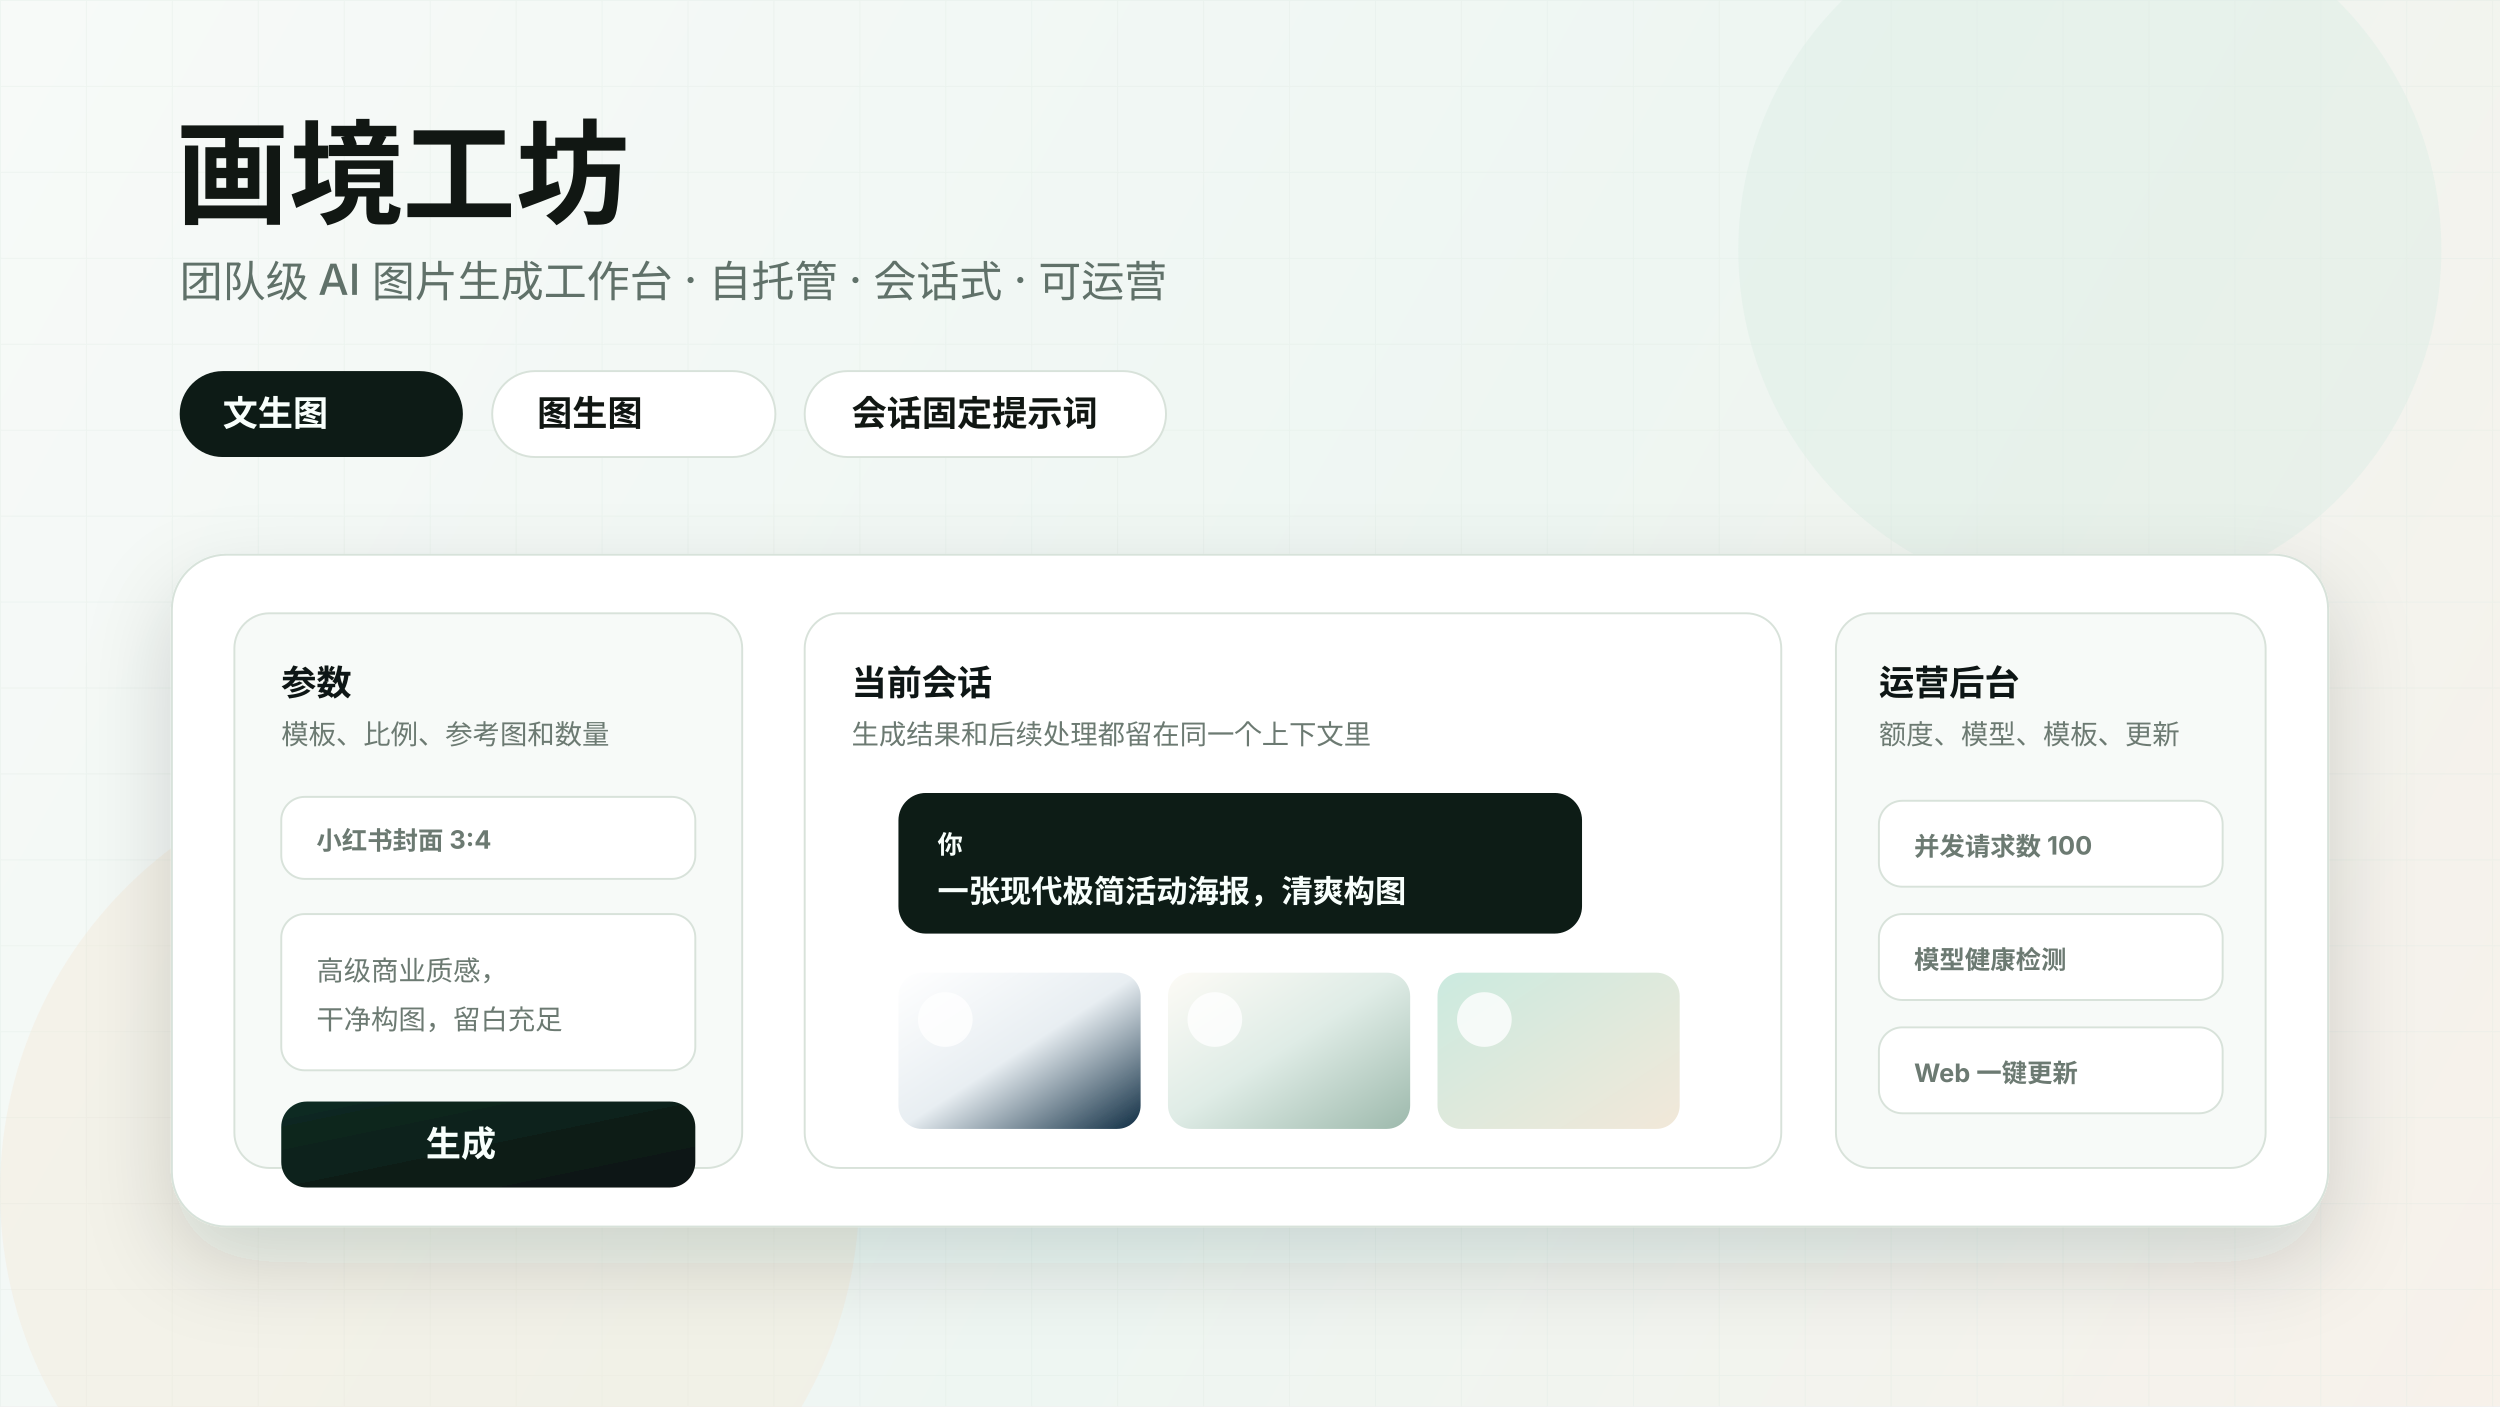
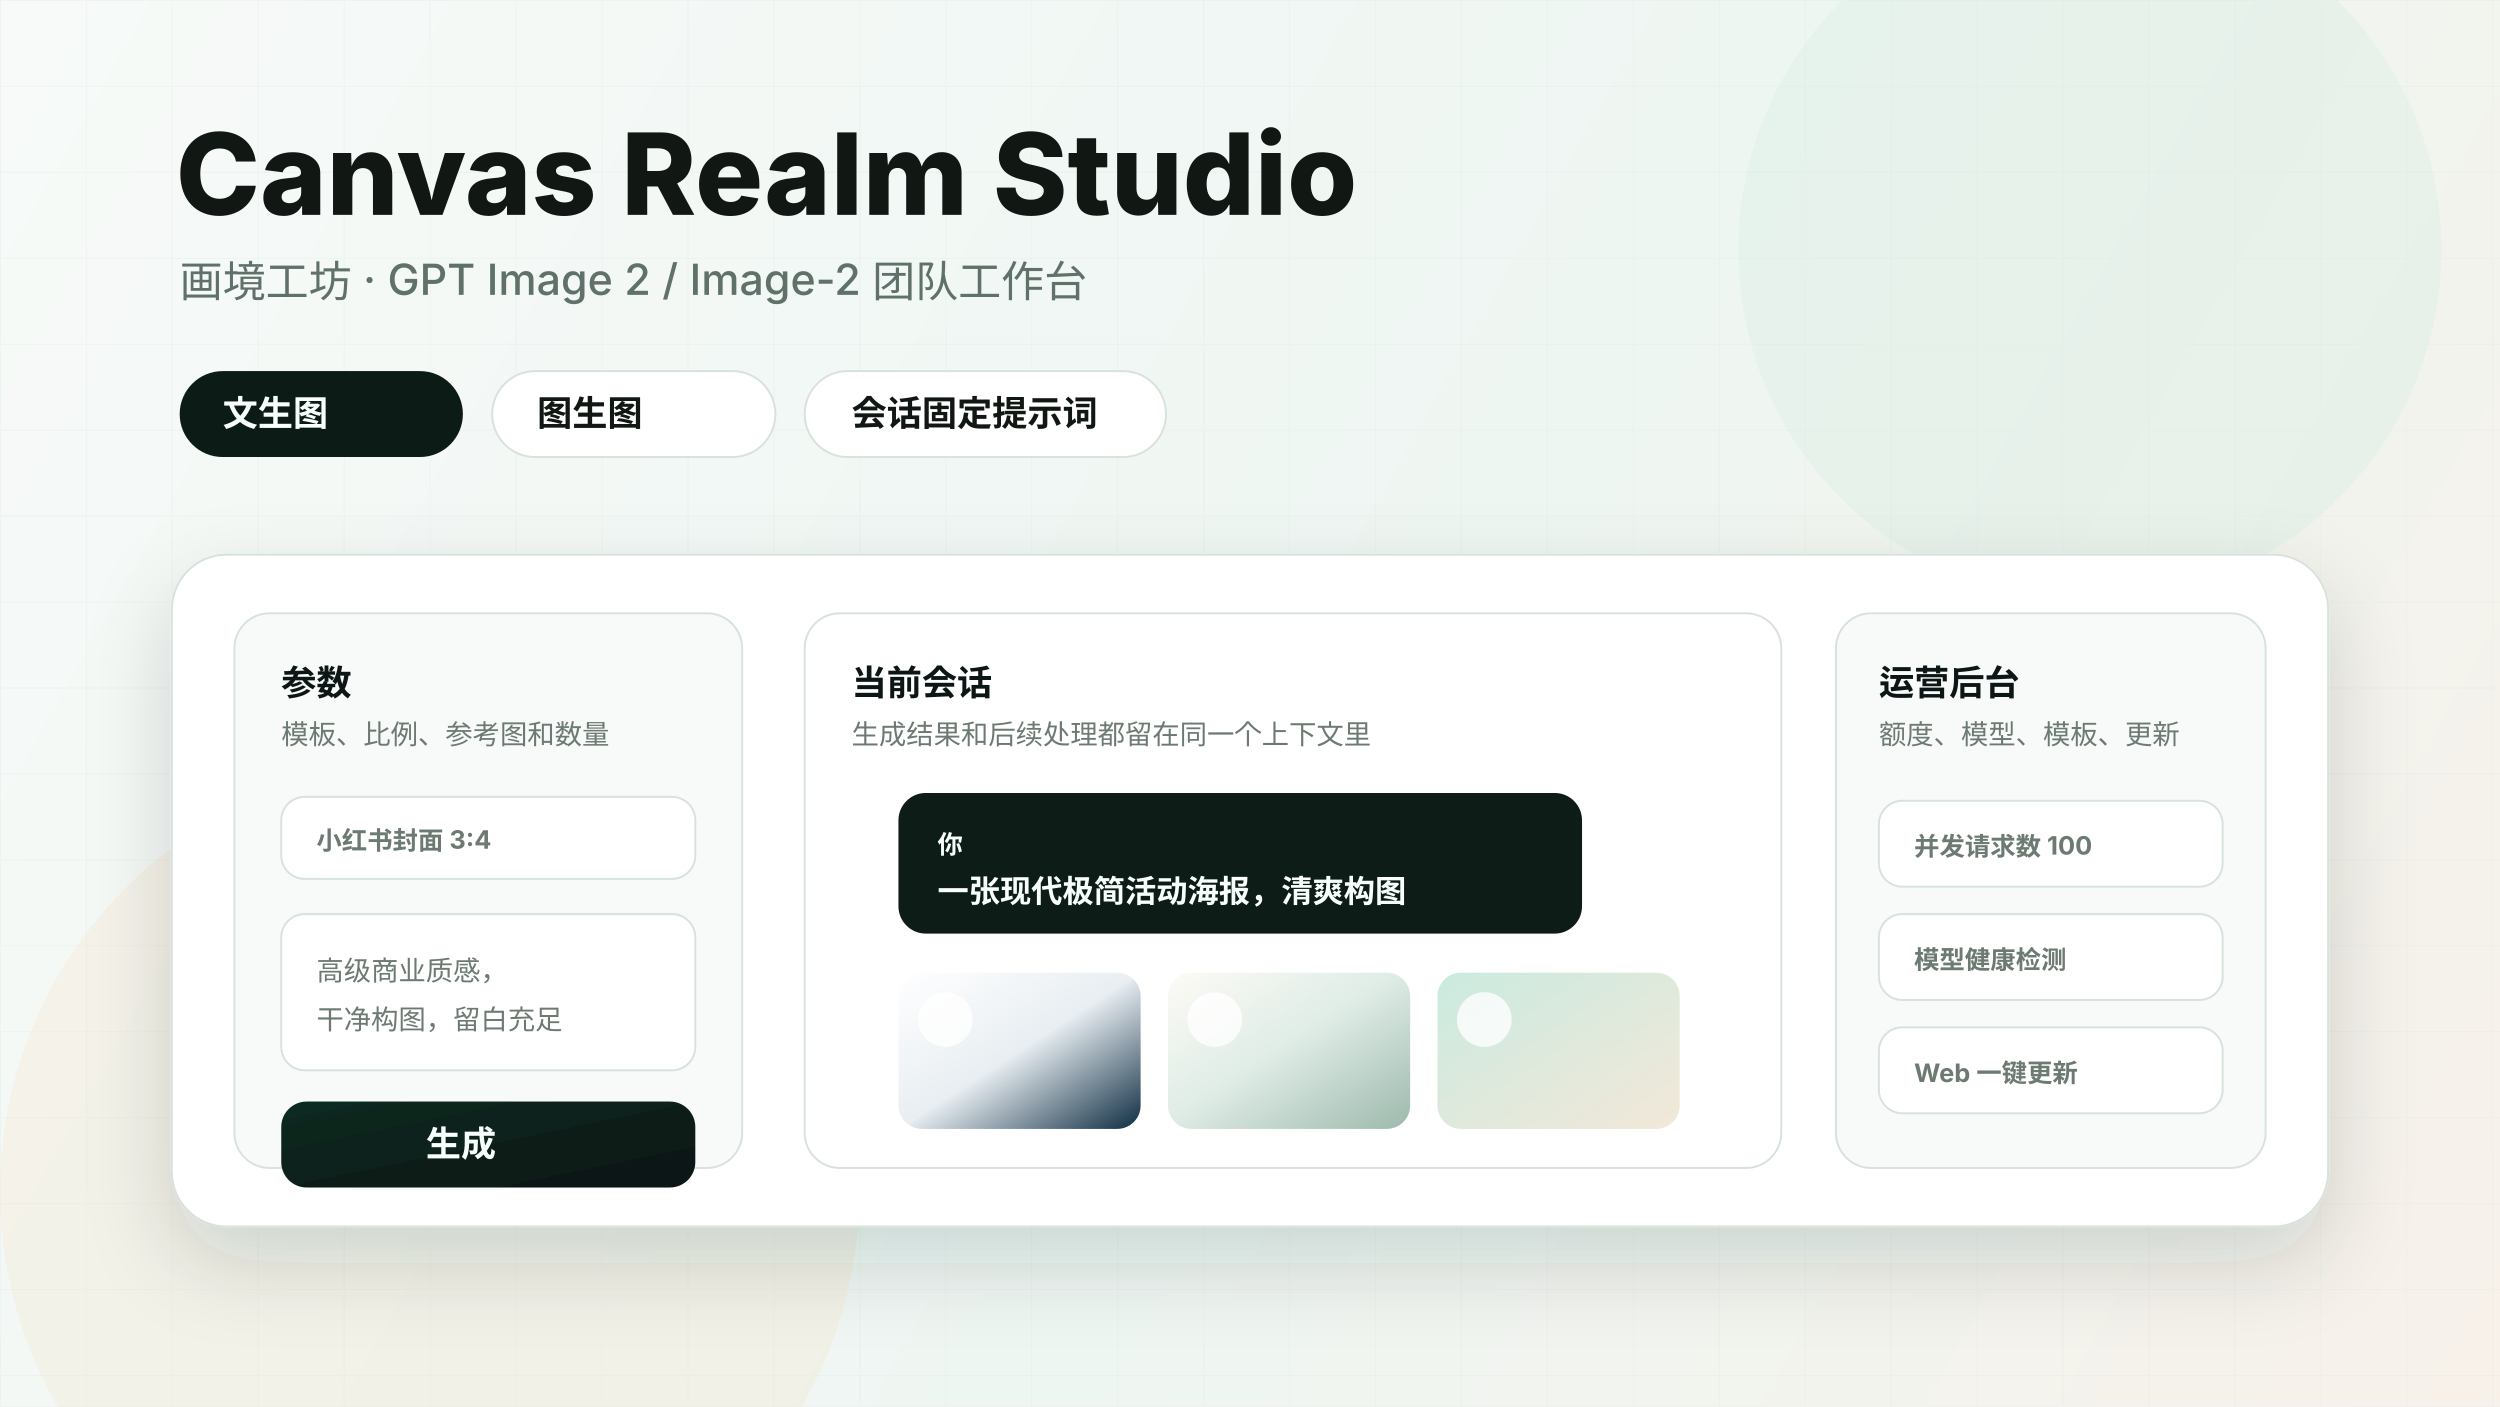
<svg xmlns="http://www.w3.org/2000/svg" width="1280" height="720" viewBox="0 0 1280 720" fill="none">
  <defs>
    <linearGradient id="bg" x1="0" y1="0" x2="1280" y2="720" gradientUnits="userSpaceOnUse">
      <stop stop-color="#F7FAF8" />
      <stop offset="0.55" stop-color="#EEF6F2" />
      <stop offset="1" stop-color="#F7F1EA" />
    </linearGradient>
    <linearGradient id="ink" x1="0" y1="0" x2="1" y2="1">
      <stop stop-color="#092B22" />
      <stop offset="1" stop-color="#101411" />
    </linearGradient>
    <linearGradient id="mint" x1="0" y1="0" x2="1" y2="1">
      <stop stop-color="#CBEADF" />
      <stop offset="1" stop-color="#F2E8D9" />
    </linearGradient>
    <linearGradient id="imageA" x1="0" y1="0" x2="1" y2="1">
      <stop stop-color="#FFFFFF" />
      <stop offset="0.5" stop-color="#E8EEF2" />
      <stop offset="1" stop-color="#0F2D43" />
    </linearGradient>
    <linearGradient id="imageB" x1="0" y1="0" x2="1" y2="1">
      <stop stop-color="#FDFBF6" />
      <stop offset="0.48" stop-color="#DFECE6" />
      <stop offset="1" stop-color="#9DB9AC" />
    </linearGradient>
    <filter id="shadow" x="-20%" y="-20%" width="140%" height="150%">
      <feDropShadow dx="0" dy="18" stdDeviation="22" flood-color="#143327" flood-opacity="0.16" />
    </filter>
    <pattern id="grid" width="44" height="44" patternUnits="userSpaceOnUse">
      <path d="M 44 0 L 0 0 0 44" stroke="#DCE8E1" stroke-width="1" opacity="0.45" />
    </pattern>
    <style>
      .font { font-family: Inter, "PingFang SC", "Microsoft YaHei", Arial, sans-serif; }
      .title { font-weight: 800; font-size: 58px; letter-spacing: 0; fill: #111713; }
      .subtitle { font-weight: 500; font-size: 22px; fill: #607169; }
      .label { font-weight: 700; font-size: 18px; fill: #111713; }
      .muted { font-weight: 500; font-size: 14px; fill: #6C7A72; }
      .small { font-weight: 700; font-size: 13px; fill: #6C7A72; }
      .white { fill: #F8FFFC; }
      .button { font-weight: 800; font-size: 18px; fill: #F8FFFC; }
    </style>
  </defs>
  <rect width="1280" height="720" fill="url(#bg)" />
  <rect width="1280" height="720" fill="url(#grid)" opacity="0.7" />
  <circle cx="1070" cy="128" r="180" fill="#DCEDE5" opacity="0.45" />
  <circle cx="220" cy="610" r="220" fill="#F4E5D4" opacity="0.36" />
  <g class="font">
-     <text x="90" y="110" class="title">画境工坊</text>
-     <text x="92" y="152" class="subtitle">团队级 AI 图片生成工作台 · 自托管 · 会话式 · 可运营</text>
+     <text x="90" y="110" class="title">Canvas Realm Studio</text>
+     <text x="92" y="152" class="subtitle">画境工坊 · GPT Image 2 / Image-2 团队工作台</text>
    <g transform="translate(92 190)">
      <rect width="145" height="44" rx="22" fill="#0D1B16" />
      <text x="22" y="28" class="button">文生图</text>
      <rect x="160" width="145" height="44" rx="22" fill="#FFFFFF" stroke="#D8E2DA" />
      <text x="183" y="28" class="label">图生图</text>
      <rect x="320" width="185" height="44" rx="22" fill="#FFFFFF" stroke="#D8E2DA" />
      <text x="344" y="28" class="label">会话固定提示词</text>
    </g>
  </g>
  <g transform="translate(88 284)" filter="url(#shadow)">
    <rect width="1104" height="344" rx="28" fill="#FFFFFF" stroke="#D7E2DA" />
    <g transform="translate(32 30)">
      <rect width="260" height="284" rx="18" fill="#F7FAF8" stroke="#D8E2DA" />
      <text x="24" y="42" class="font label">参数</text>
      <text x="24" y="67" class="font muted">模板、比例、参考图和数量</text>
      <rect x="24" y="94" width="212" height="42" rx="12" fill="#FFFFFF" stroke="#D8E2DA" />
      <text x="42" y="121" class="font small">小红书封面 3:4</text>
      <rect x="24" y="154" width="212" height="80" rx="12" fill="#FFFFFF" stroke="#D8E2DA" />
      <text x="42" y="188" class="font muted">高级商业质感，</text>
      <text x="42" y="213" class="font muted">干净构图，留白充足</text>
      <rect x="24" y="250" width="212" height="44" rx="13" fill="url(#ink)" />
      <text x="98" y="278" class="font button">生成</text>
    </g>
    <g transform="translate(324 30)">
      <rect width="500" height="284" rx="18" fill="#FFFFFF" stroke="#D8E2DA" />
      <text x="24" y="42" class="font label">当前会话</text>
      <text x="24" y="67" class="font muted">生成结果和后续处理都留在同一个上下文里</text>
      <rect x="48" y="92" width="350" height="72" rx="14" fill="#0D1B16" />
      <text x="68" y="123" class="font small white">你</text>
      <text x="68" y="148" class="font white" font-size="16" font-weight="700">一张现代极简活动海报，清爽构图</text>
      <g transform="translate(48 184)">
        <rect width="124" height="80" rx="12" fill="url(#imageA)" />
        <rect x="138" width="124" height="80" rx="12" fill="url(#imageB)" />
        <rect x="276" width="124" height="80" rx="12" fill="url(#mint)" />
        <circle cx="24" cy="24" r="14" fill="#FFFFFF" opacity="0.78" />
        <circle cx="162" cy="24" r="14" fill="#FFFFFF" opacity="0.78" />
        <circle cx="300" cy="24" r="14" fill="#FFFFFF" opacity="0.78" />
      </g>
    </g>
    <g transform="translate(852 30)">
      <rect width="220" height="284" rx="18" fill="#F7FAF8" stroke="#D8E2DA" />
      <text x="22" y="42" class="font label">运营后台</text>
      <text x="22" y="67" class="font muted">额度、模型、模板、更新</text>
      <rect x="22" y="96" width="176" height="44" rx="12" fill="#FFFFFF" stroke="#D8E2DA" />
      <text x="40" y="124" class="font small">并发请求数 100</text>
      <rect x="22" y="154" width="176" height="44" rx="12" fill="#FFFFFF" stroke="#D8E2DA" />
      <text x="40" y="182" class="font small">模型健康检测</text>
      <rect x="22" y="212" width="176" height="44" rx="12" fill="#FFFFFF" stroke="#D8E2DA" />
      <text x="40" y="240" class="font small">Web 一键更新</text>
    </g>
  </g>
</svg>
